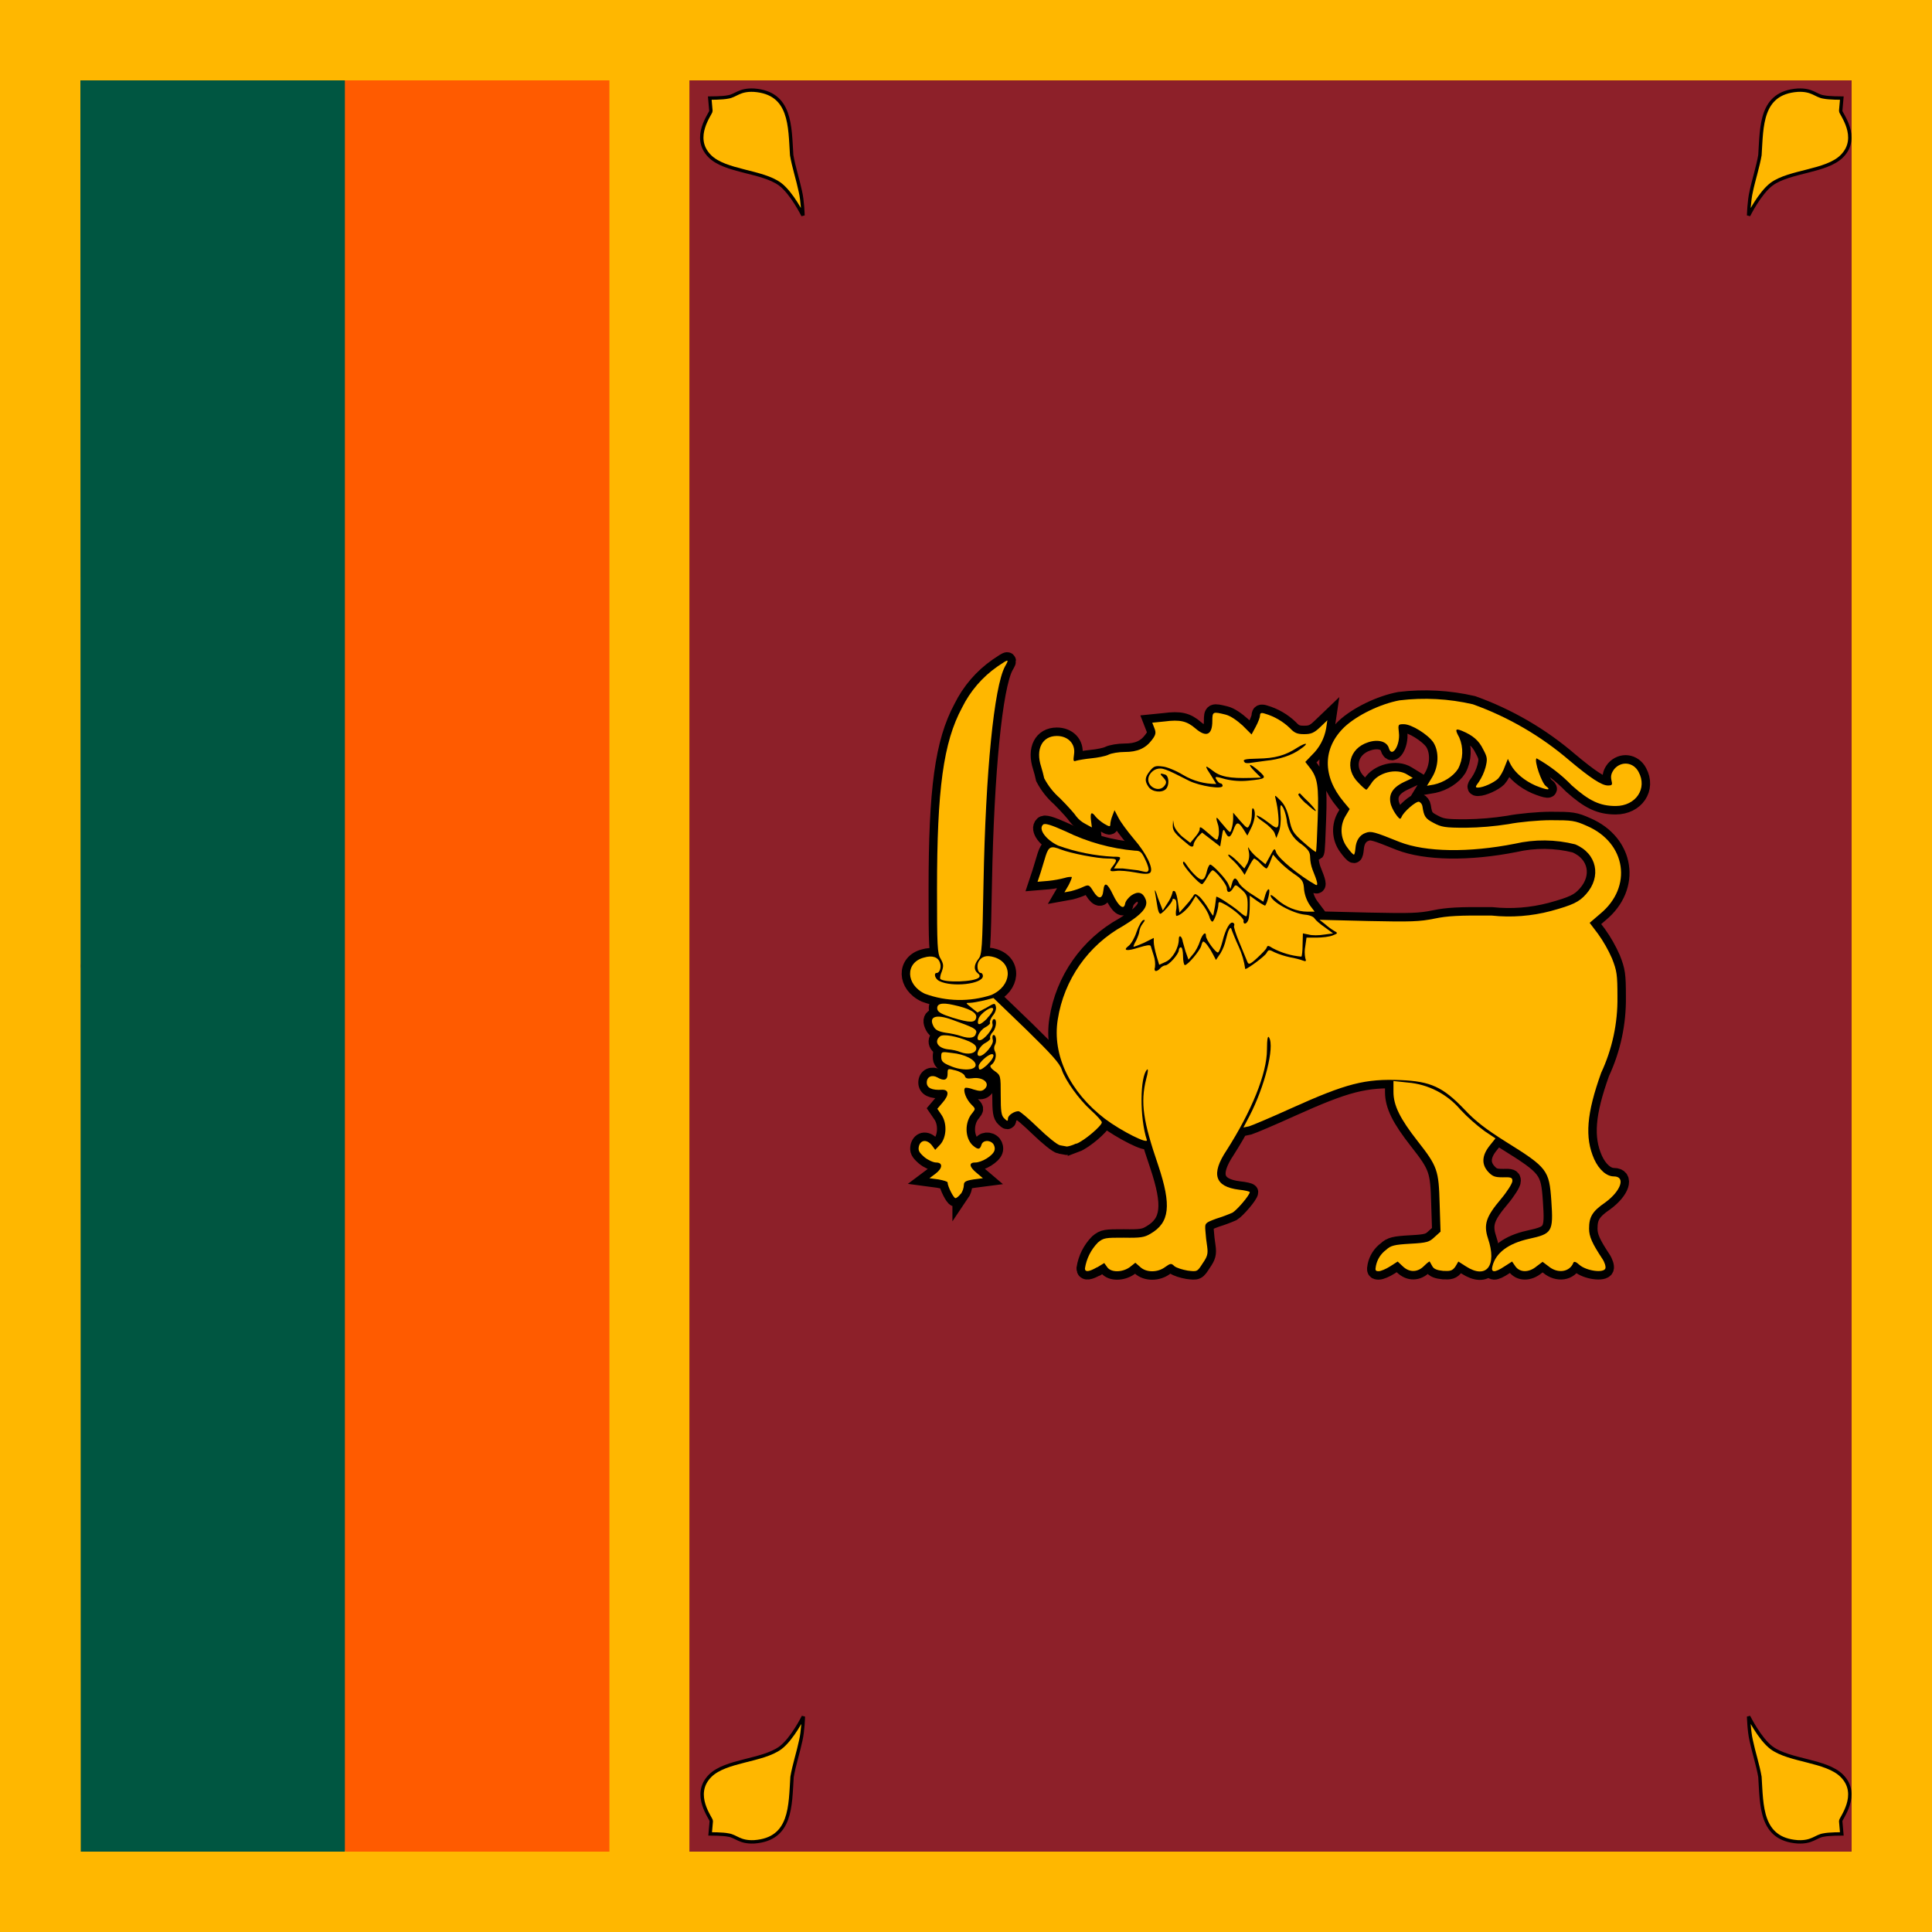
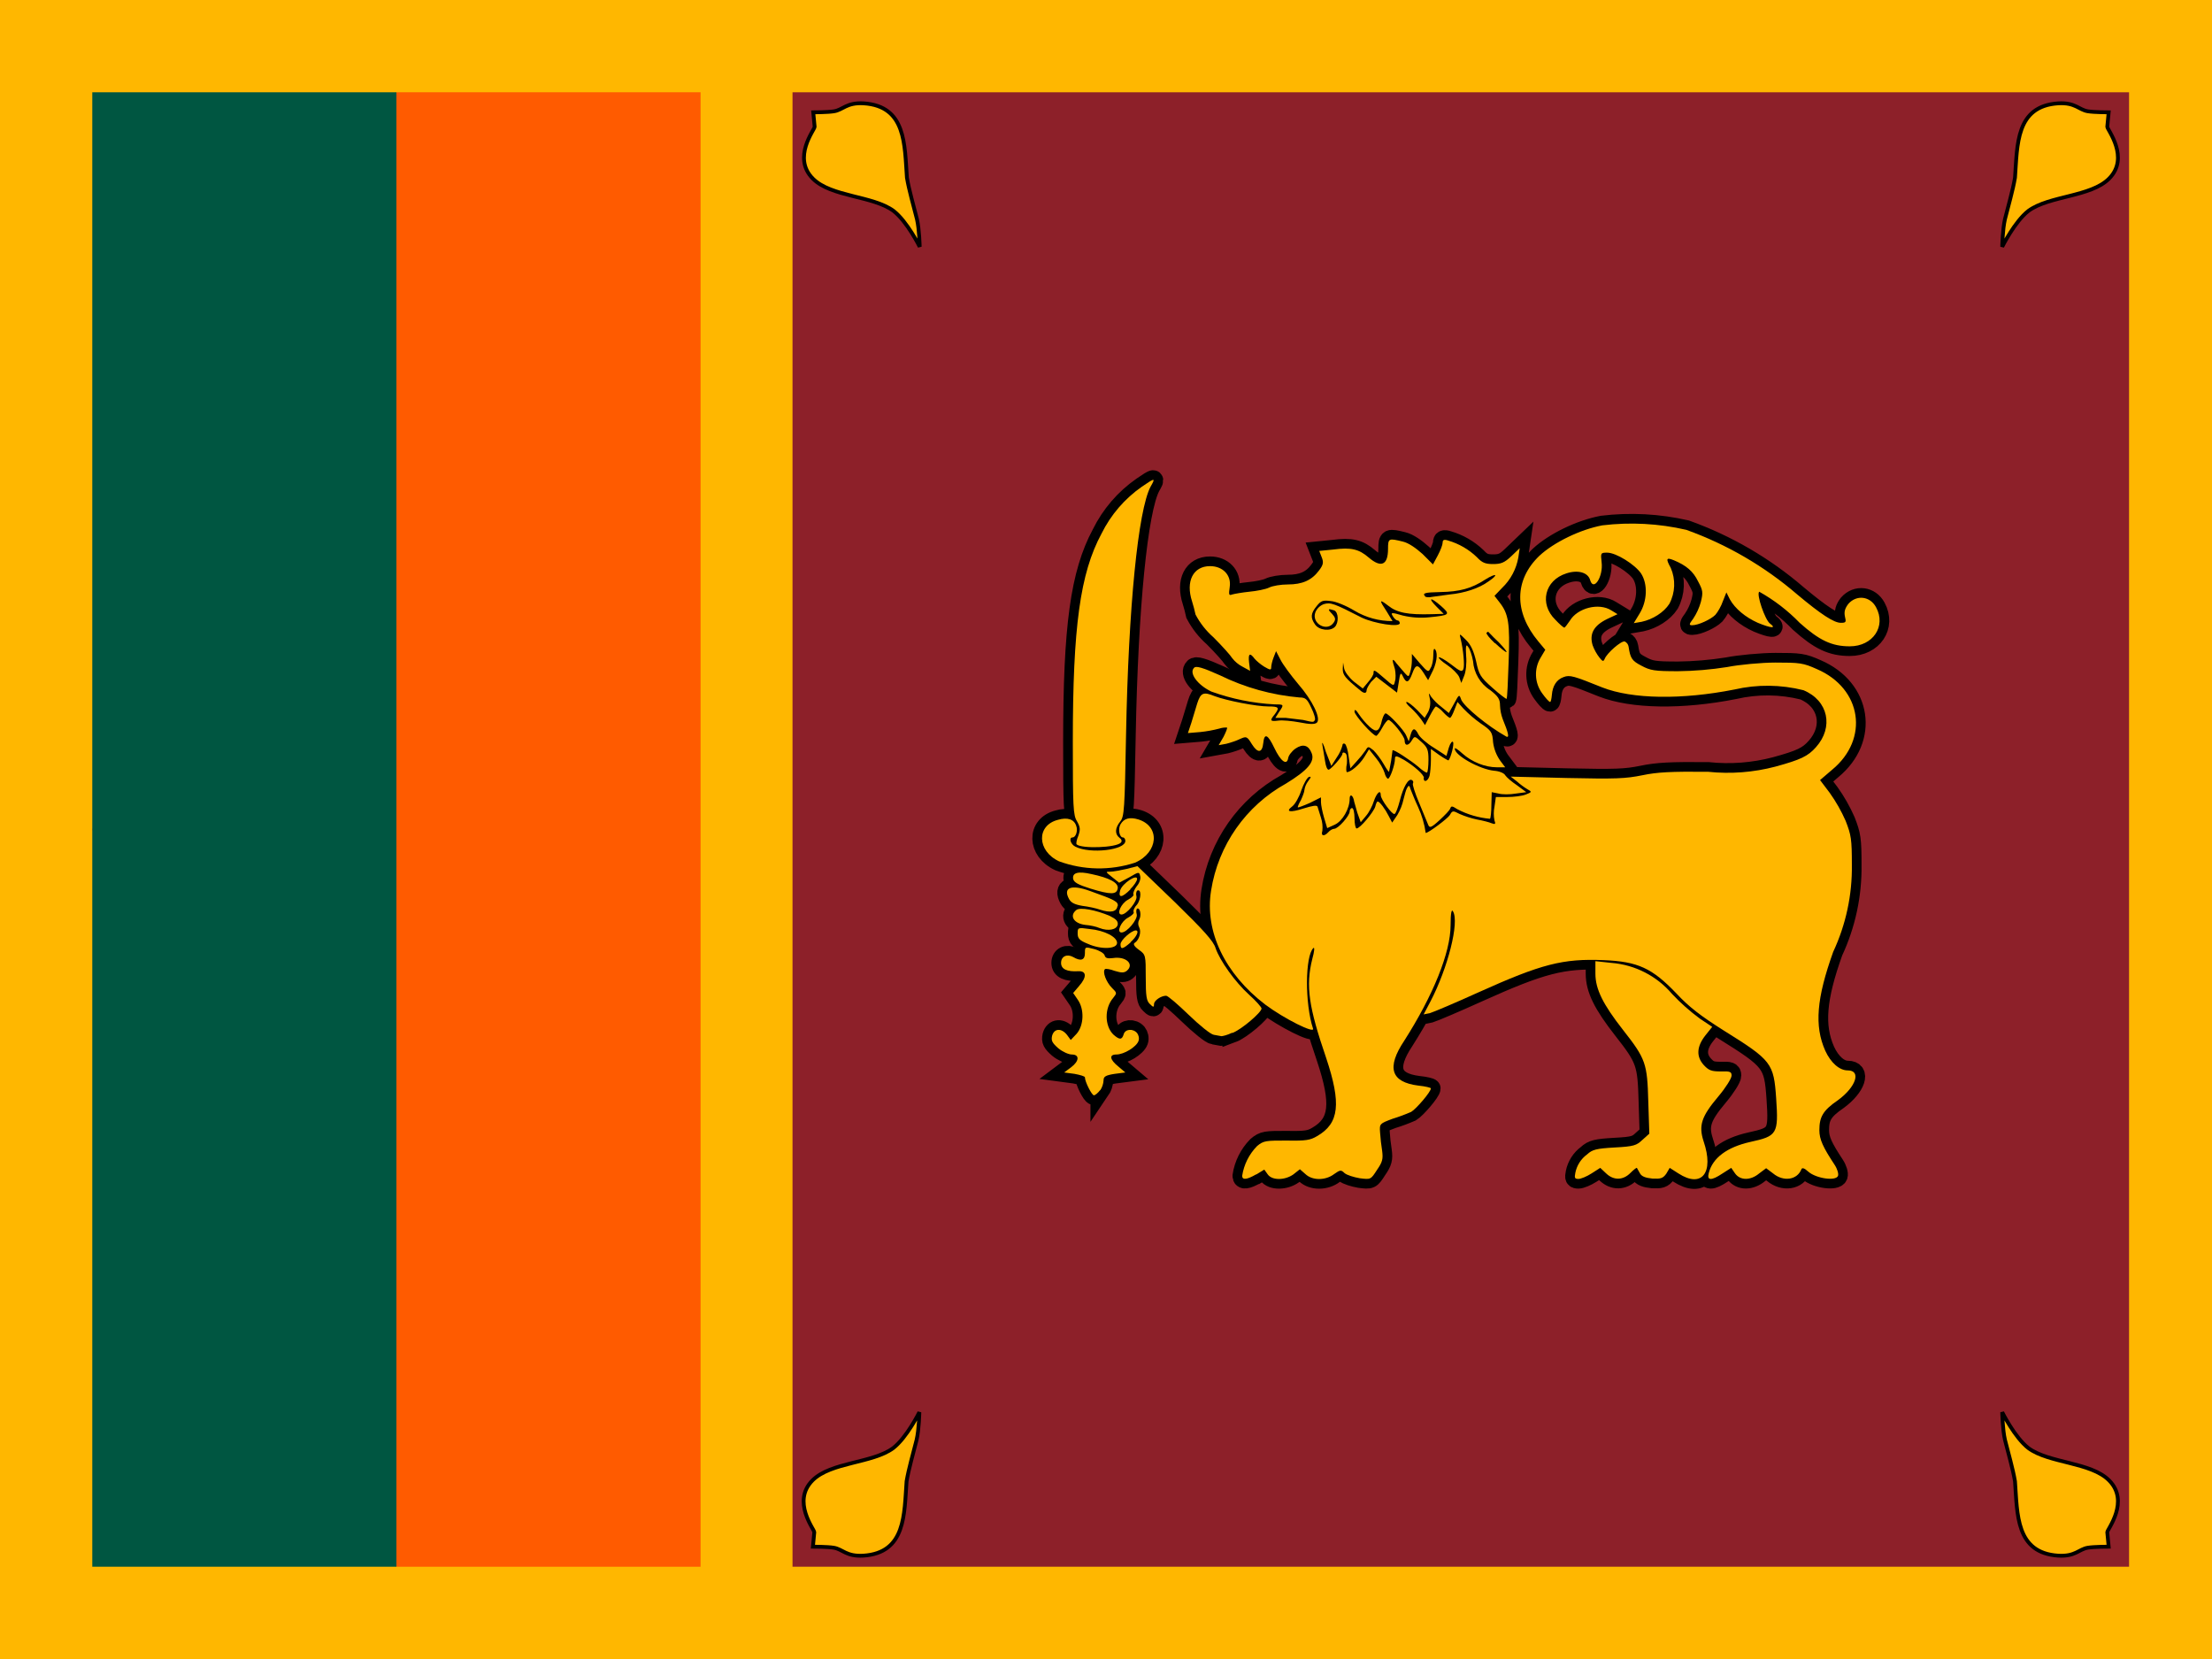
- <svg xmlns="http://www.w3.org/2000/svg" xmlns:xlink="http://www.w3.org/1999/xlink" id="flag-icon-css-lk" viewBox="0 0 512 512">
-   <path fill="#ffb700" d="M0 0h512v512H0z" />
-   <path fill="#ff5b00" d="M21.3 256L91.4 21.3h70.1v469.4h-70z" />
-   <path fill="#005641" d="M21.3 21.3h70.1v469.4h-70z" />
-   <path fill="#8d2029" d="M182.7 21.3h308v469.4h-308z" />
-   <path id="a" fill="#ffb700" stroke="#000" stroke-width=".9" d="M463.4 454.9s2.9 5.9 6.1 8.3c4.8 3.5 14.5 3.3 18.6 7.4 5 5-.4 11.4-.3 12l.3 3.4s-3.4 0-4.8.3c-2.1.3-3 2-6.9 1.8-9.9-.7-9.5-9.6-10-17.2-.5-3-1.7-6.7-2.3-9.6-.6-2.5-.7-6.4-.7-6.4z" />
-   <use width="100%" height="100%" transform="matrix(-1 0 0 1 676.3 0)" xlink:href="#a" />
-   <use width="100%" height="100%" transform="matrix(1 0 0 -1 0 512)" xlink:href="#a" />
-   <use width="100%" height="100%" transform="rotate(180 338.1 256)" xlink:href="#a" />
-   <g transform="matrix(.8 0 0 .8 0 3.2)">
+ <svg xmlns="http://www.w3.org/2000/svg" xmlns:xlink="http://www.w3.org/1999/xlink" id="flag-icon-css-lk" viewBox="0 0 640 480">
+   <path fill="#ffb700" d="M0 0h640v480H0z" />
+   <path fill="#ff5b00" d="M26.7 240l88-213.3h88v426.6h-88z" />
+   <path fill="#005641" d="M26.7 26.7h88v426.6h-88z" />
+   <path fill="#8d2029" d="M229.3 26.7H616v426.6H229.3z" />
+   <path id="a" fill="#ffb700" stroke="#000" stroke-width="1.1" d="M579.3 408.6s3.6 7.3 7.6 10.4c6 4.4 18 4 23.3 9.3 6.1 6.1-.5 14.2-.5 15l.4 4.2s-4.2 0-6 .3c-2.6.4-3.6 2.6-8.6 2.3-12.3-.8-11.8-12-12.5-21.5-.6-3.6-2-8.4-2.9-12-.7-3-.8-8-.8-8z" />
+   <use width="100%" height="100%" transform="matrix(-1 0 0 1 845.3 0)" xlink:href="#a" />
+   <use width="100%" height="100%" transform="matrix(1 0 0 -1 0 480)" xlink:href="#a" />
+   <use width="100%" height="100%" transform="rotate(180 422.7 240)" xlink:href="#a" />
+   <g transform="translate(0 -76)">
    <use width="100%" height="100%" stroke="#000" stroke-width="5.6" xlink:href="#b" />
    <g id="b" fill="#ffb700">
      <path d="M363.5 415.8l2.3-1.4 1 1.4c1.3 1.8 5 1.7 7.4 0l1.9-1.5 1.6 1.4c2 1.9 5.8 1.9 8.3 0 1.7-1.2 2-1.3 3-.3.7.6 2.7 1.2 4.4 1.5 3.2.4 3.2.4 5-2.4 1.6-2.3 1.8-3.2 1.5-5.5a59.4 59.4 0 0 1-.6-5.3c-.2-2.6-.1-2.6 3.6-4a50.5 50.5 0 0 0 5.4-2c1.5-.9 5.7-5.8 5.7-6.8 0-.2-1.6-.6-3.6-.8-8-1-9.3-5.2-4.1-13 8.3-13 13.4-25.5 13.4-33.4 0-3.6.3-4.8.7-4 1.9 3.1-1.5 16.4-6.5 26l-2 3.8 1.9-.4c1-.3 7.4-3 14-6 18.2-8.2 24.4-9.8 36.2-9.3 9.9.4 14 2.3 21 9.6 3.7 4 7.3 6.7 13.8 10.8 13.8 8.6 14.4 9.4 15.1 19.6.7 10.3.3 10.9-7.5 12.6-6.7 1.5-10.9 4.6-12 9-.6 2.2.7 2.3 4 .1l2.5-1.6 1.1 1.6c1.5 2.1 4.5 2.1 7 0l2-1.5 2 1.5c3 2.5 7 1.9 8.2-1.2.2-.5.8-.4 2 .7 2.3 2 8 2.8 8.6 1.2.2-.6-.2-2-1-3.2-3.3-5-4.4-7.3-4.4-10 0-3.8 1-5.7 5.4-8.7 5.2-3.8 6.8-8.6 2.8-8.6-2.4 0-4.9-2.2-6.5-5.7-3.2-7.2-2.5-15.2 2.3-28.6a57.6 57.6 0 0 0 5.4-25.2c0-7.4-.2-8.6-1.8-12.7a45.4 45.4 0 0 0-4.6-8.1l-2.8-3.7 3.5-3c10.8-8.9 8.6-23.5-4.4-29.1-4-1.8-5-1.9-12-1.9-4 0-10.5.6-14 1.3a98.2 98.2 0 0 1-14.2 1.2c-6.8 0-8-.2-10.6-1.6-2.7-1.4-3.2-2.1-3.7-5.5a2 2 0 0 0-1.1-1.5c-1-.3-5.2 3.4-5.8 5-.4.9-.6.8-1.5-.3a13.4 13.4 0 0 1-2-3.6c-1-3.3.3-5.7 4.2-7.6l3-1.4-1.8-1.1c-3.6-2.3-9.8-.7-12 3-.7 1-1.4 2-1.6 2-.2 0-1.4-1-2.6-2.3-4.7-4.6-3.1-11.4 3.2-13.4 3.3-1.1 6.3-.3 6.9 2 1 3.3 3.8-1.1 3.3-5.2-.3-2.7-.3-2.8 1.6-2.8 2.6 0 8 3.4 9.8 6 2 3.1 1.8 8-.4 11.6l-1.7 2.8 2.3-.4c3.2-.7 6.4-2.7 8-5.2a12 12 0 0 0 .4-10.4c-1.5-2.7-1.3-3.1.9-2.2 3.6 1.5 5.6 3.2 7 6.1 1.4 2.6 1.5 3.2.8 6a17 17 0 0 1-2.2 4.8c-1.2 1.6-1.3 1.9-.3 1.9 1.8 0 5.4-1.7 6.7-3 .7-.8 1.7-2.5 2.2-4l1-2.5 1 2c1.5 2.7 4.5 5.2 8.1 6.8 3.9 1.6 5.5 1.7 3.5.2-1.4-1-4-8.5-3.1-9.2a51 51 0 0 1 11.7 9c5.7 5.1 9.3 6.8 14.5 6.8 6.7 0 10.6-5.8 7.6-11.3-1.7-3.2-5.6-3.7-8-1-1 1.3-1.3 2.3-1 3.7.4 1.6.3 1.8-1.2 1.8-2 0-5.8-2.5-12.6-8.2a102 102 0 0 0-32.1-18.7 70.4 70.4 0 0 0-24.3-1.3c-6.4 1.2-14 4.9-18.2 8.8-7.3 7-7.4 16.3-.3 24.8l2 2.4-1.3 2.2a9.3 9.3 0 0 0 .4 10.4c1 1.4 2 2.5 2.3 2.5.2 0 .4-.9.5-2 .2-2.7 1.4-4.5 3.4-5.2 1.8-.7 3-.3 11.2 3 8.7 3.4 23 3.6 38.2.6a42.6 42.6 0 0 1 20 .2c7.2 3 8.8 10.7 3.6 16.5-2.3 2.6-4.4 3.6-11.7 5.6a54.3 54.3 0 0 1-19.5 1.5c-10.8-.1-14.7.1-19 1-4.9 1-7.8 1.1-21.8.8l-16.3-.4 1.8 1.4a22 22 0 0 0 3.1 2.3c1.3.7 1.2.8-.6 1.5-1 .4-3.4.7-5.3.7h-3.3l-.4 2.8a10 10 0 0 0 0 4c.4 1 .2 1.2-.8.8-.7-.3-2.6-.8-4.3-1.1a26.7 26.7 0 0 1-5-1.6c-1.9-1-2.1-1-2.8.3-.6 1-6.2 5.2-7 5.2a26.7 26.7 0 0 0-2.2-7.5c-1-2.1-1.9-4.5-2.2-5.2-.3-1.1-.5-1.2-1-.3-.3.5-.7 2-1 3.2a15.5 15.5 0 0 1-1.8 4.6l-1.5 2.2-1-1.9c-1-2-2.6-4.2-3.2-4.2-.2 0-.5.6-.7 1.5-.5 1.6-4.4 6.3-5.4 6.3-.3 0-.6-1.3-.6-3 0-1.5-.3-2.9-.7-2.9-.4 0-.7.5-.7 1 0 1.2-3.3 5-4.5 5-.4 0-1.2.4-1.7 1-1.2 1.3-2.2 1.1-1.7-.4a9 9 0 0 0-.4-3.8l-1-3.2c-.2-.5-1.4-.3-4 .5-4 1.3-5.4 1-3.3-.6.8-.6 2-2.7 2.6-4.6.7-2 1.7-3.7 2.2-3.9.7-.2.7 0-.2 1.2a5.7 5.7 0 0 0-1.1 2.6c0 .5-.5 1.8-1 2.9-.6 1-1 2-.9 2.1s1.7-.5 3.5-1.3l3.2-1.6v1.4c0 .8.4 2.8.9 4.5l.9 3 2.2-1c2.2-1 4.3-4.6 4.3-7.5 0-1.4.8-1.2 1.2.3 0 .4.6 2.1 1 3.7l1 2.8 1.5-1.8c.9-1 1.9-3 2.3-4.3.8-2.4 2-3.5 2-1.7 0 1.2 3.4 5.8 4 5.4.4-.2 1-1.9 1.5-3.8 1-4 2.5-6.6 3.5-6 .4.2.5.6.3 1-.2.2.6 2.8 1.8 5.6a2557.7 2557.7 0 0 1 2.6 6.3c.4 1 .8 1 3.3-1.3 1.5-1.4 3-2.9 3.1-3.4.3-.8.6-.7 2 .2a25 25 0 0 0 9.5 2.8c.2-.2.4-2 .4-4l.1-3.7 2 .4c1 .3 3.3.3 5 0l3-.4-2.7-2c-1.5-1-3-2.3-3.4-2.9-.3-.6-1.7-1.2-3.2-1.3-4.1-.4-11.4-4.4-11.4-6.4 0-.4 1 .3 2.2 1.4 2.8 2.5 6.6 4 10 4h2.4l-1.5-2a11.9 11.9 0 0 1-2-5.2c-.2-3-.5-3.4-3.6-5.5a35.2 35.2 0 0 1-5-4.3l-1.7-1.9-.9 2.3c-.5 1.3-1 2.3-1.3 2.3-.2 0-1.2-.8-2-1.7a7 7 0 0 0-2-1.6c-.3 0-1 1.2-1.8 2.7l-1.4 2.7-1-1.5a23.8 23.8 0 0 0-3-3.4c-1.2-1-1.7-1.8-1.3-1.8.4 0 1.7 1 3 2.3l2.2 2.3 1-1.7a6 6 0 0 0 .5-3.8c-.4-1.8-.3-1.9.3-.7a16 16 0 0 0 3 3l2.2 1.8 1.5-2.7c1.5-2.8 1.5-2.8 2.1-1.1 1 2.1 7.5 7.5 13 10.6 1 .5.6-1.1-1-5a12.7 12.7 0 0 1-.8-4c0-1.8-.5-2.6-2.8-4.4a10.9 10.9 0 0 1-5-8.4c-.3-1.7-.9-3.5-1.4-4.1-.6-1-.8-.4-.6 2.6.2 2.1-.1 4.7-.6 5.8l-.8 2-.6-1.7c-.4-.9-2-2.5-3.5-3.5s-2.6-2-2.4-2.2c.2-.2 1.8.7 3.5 2 2.7 2.1 3.2 2.3 3.6 1.4.4-1 0-5.6-.8-8.8-.4-1.6-.4-1.6 1.6.4 1.4 1.4 2.2 3.2 2.9 6.2.8 3.8 1.2 4.5 4.7 7.6 2.1 1.9 4 3.3 4.1 3.2.2-.2.4-5 .6-10.8.4-11.1 0-13.8-2.7-17.2l-1.4-1.8 2.2-2.3a16 16 0 0 0 4.7-8.8l.4-2.7-2.4 2.3c-2 1.9-3 2.3-5.3 2.3s-3.2-.4-4.7-2a20 20 0 0 0-8.3-4.8c-1.2-.4-1.6-.2-1.6.6 0 .6-.6 2.2-1.4 3.7l-1.4 2.6-3-3c-1.9-1.7-4-3.2-5.7-3.6-4.1-1-4.3-1-4.3 2.1 0 4.7-2 5.6-5.6 2.5-2.8-2.4-5-3-10.3-2.3l-4 .4.7 1.8c.6 1.5.5 2.2-.8 3.9-2.1 2.8-4.8 4-9 4-2 0-4.4.4-5.4.9s-3.6 1-5.7 1.2c-2 .2-4.3.6-5 .8-1 .4-1 0-.7-2.2.5-3.4-2-6-5.7-6-4.9 0-7.1 4.4-5.2 10.2a44.6 44.6 0 0 1 1 3.8 23 23 0 0 0 5.2 6.6c2.6 2.6 5 5.3 5.4 6a9 9 0 0 0 3 2.5l2.2 1.2-.3-2.4c-.3-2.6.2-3 1.6-1.1.5.6 1.8 1.7 2.8 2.3 1.7 1 2 1 2 .2 0-.6.3-1.9.7-2.9l.7-1.8 1.3 2.5c.7 1.4 3 4.5 5.1 7 4.1 4.7 6.7 10 5.4 11.2-.6.5-2 .5-5-.1-2.2-.4-5-.7-6.2-.5-2.3.3-2.5 0-1-1.8 1.5-2 1.2-2.3-1.8-2.3-3.5 0-12.2-1.7-15.6-3-3.2-1.3-4-1-5 2.1l-1.7 5.6-1 3 3.6-.3a37 37 0 0 0 5.5-1 6 6 0 0 1 2.2-.3c.2.1-.3 1.3-1 2.7l-1.4 2.4 2.2-.4c1.2-.3 3-.9 4-1.4 1.8-.8 2-.8 3.4 1.5 1.7 2.7 3 2.6 3.3-.3.3-3 1.3-2.6 3.2 1.4 1.8 3.8 3.6 5.2 4 3 .1-.8 1-2 2.1-2.8 2.2-1.5 3.8-1 4.7 1.3 1 2.5-1.2 5-7.4 8.8a43 43 0 0 0-21.7 31c-1.9 11.8 4 24 15.6 32.9 5.6 4.2 14.5 8.6 13.9 7-2.4-7.3-2.3-21 .1-23.3.4-.4.3 1-.3 3.1-2 7.9-1 14.1 4 28.7 4.4 13.2 3.8 18.9-2.6 22.6-2 1.2-3.3 1.4-8.8 1.3-6 0-6.7 0-8.6 1.6a15.7 15.7 0 0 0-4.3 8.6c0 1.3 1.4 1.1 4-.4z" />
      <path d="M460.5 415.5l2.5-1.6 1.7 1.6c2.2 2.1 4.9 2 7-.1 1-1 1.8-1.6 1.9-1.5l.9 1.6c.5.9 1.6 1.3 3.6 1.5 2.3.1 3 0 4-1.4l1-1.7 2.5 1.6c6.8 4.4 10.4-.2 7.3-9.3-1.5-4.6-.6-7.2 4.3-13 2.1-2.5 3.8-5.2 3.8-6 0-1.1-.4-1.3-3.2-1.2-2.6 0-3.4-.3-4.8-1.8-2.3-2.5-2.1-5.4.4-8.6l2-2.5-3.6-2.4a59.7 59.7 0 0 1-8-7.1 25.7 25.7 0 0 0-17.5-9l-4.7-.5v3.6c0 4.5 2.2 8.9 8 16.3 6.6 8.4 7 9.7 7.3 20.7l.3 9.3-2 1.8c-1.7 1.6-2.4 1.9-8 2.2-5.3.3-6.5.6-8 2a8.7 8.7 0 0 0-3.4 5.3c-.3 1.5-.2 1.8.9 1.8.7 0 2.4-.7 3.8-1.6zm-142.2-24a5.8 5.8 0 0 0 1-3c0-1 .6-1.4 3.2-1.8l3.1-.4-2-1.7c-2.5-2-2.8-3.5-.6-3.5s5.8-2.2 6.4-3.9c.3-.8 0-1.8-.4-2.3-1.2-1.4-3.5-1.2-3.9.4-.5 1.6-1.2 1.6-3 0-2.5-2.5-2.6-7.6 0-10.6 1.1-1.4 1.1-1.4-.4-2.9-1.6-1.6-2.8-4.6-2-5.4.2-.2 1.5 0 2.8.5 2 .6 2.7.6 3.5 0 2.3-1.9-.2-4.3-4-3.7-1.6.2-2.2 0-2.4-.8-.2-.6-1.5-1.4-3-1.8-2.7-.7-2.7-.7-2.7 1.2 0 2-1.2 2.4-3.4 1.1-1.8-1-3.5-.2-3.5 1.7 0 1.8 1.7 2.6 5 2.4 2.4-.1 2.5 1.7.2 4.3l-1.7 2 1.3 1.9c2 2.8 1.8 7.5-.3 9.9l-1.7 1.8-1.1-1.5c-1.6-2-3.7-1.9-4.3.3-.3 1.4 0 2 1.8 3.6 1.2 1 3 1.8 3.9 1.8 2.3 0 2.2 1.9-.2 3.7l-2 1.5 3 .4c1.6.3 3 .7 3 1 0 1.3 2 5.2 2.6 5.2.4 0 1.2-.7 1.8-1.5z" />
      <path d="M356.5 374.9c2.7-1 8.5-6 8.5-7.1 0-.4-1.6-2.2-3.6-4-4-3.6-8.5-9.9-9.7-13.5-.6-2-3.5-5.2-11.7-13.2l-10.9-10.5-3.1.8c-1.8.4-3.9.8-4.7.8-1.5 0-1.5 0 .5 1.6l2 1.6 3-1.6c2.7-1.6 2.8-1.6 3.1-.3.2.7-.2 2-1 2.9-.7.9-1.1 2-1 2.3.3.3-.4 1-1.5 1.6-2 1-3.5 4.3-1.9 4.3 1.5 0 4.7-4 4.3-5.3-.2-.7 0-1.4.2-1.6 1.3-.7 1.2 2.4 0 4-.8.8-1.2 1.8-1 2.2.2.3-.5 1-1.6 1.6-2 1-3.5 4.3-1.9 4.3s4.7-3.8 4.4-5.2c-.2-.7-.2-1.5.1-1.7.9-.4 1.3 2 .6 3.2a2.3 2.3 0 0 0 0 2.2c.7 1.3 0 3.7-1.3 4.5-.5.3-.2 1 1.2 2 2 1.4 2 1.6 2 8 0 5.4.2 6.8 1.2 7.7 1 1 1.2 1 1.2 0s2-2.4 3.5-2.4c.5 0 3.4 2.5 6.5 5.5s6.4 5.7 7.3 5.8l2.2.4c.3 0 1.7-.3 3.1-1zm-33.3-26.1c0-1.7-3.6-3.6-7.9-4-3.5-.5-3.5-.4-3.5 1.3 0 1.4.5 2 3 3 3.8 1.7 8.4 1.5 8.4-.3z" />
      <path d="M327.1 348.6c1.8-1.6 2.6-3.4 1.5-3.4-1.2 0-4.4 2.8-4.4 4 0 1.6.6 1.5 3-.6zm-3.7-5.1c.1-1-.5-1.6-2.3-2.5-4-1.7-8.6-2.6-9.7-1.7-2.1 1.7-.7 3.9 2.6 4.3 1.4.1 3.2.5 4.1.9 2.6 1 5 .5 5.3-1zm0-5.3c.2-1.3-.7-1.8-8-4.4-5.5-2-7.9-1-6.1 2.3.6 1.1 1.6 1.6 3.9 2 1.7.2 4 .7 5.1 1.1 3 1 4.8.6 5-1zm3.6-4.9c1.1-1.1 2-2.4 2-3 0-1.5-4.3 1.3-4.9 3.3-.6 2.3.5 2.2 3-.3zm-3.6-.3c.2-1.6-2.4-3-7.6-4.1-3.9-.9-5.6-.4-5.3 1.4.2 1 1.5 1.7 5 2.8 5.9 1.8 7.6 1.8 7.9-.1zm5-7.4c6.8-3 7.3-10.5 1-12.5-2.6-.8-4.2-.3-5.2 1.4-.8 1.4-.3 3.8.7 3.8.4 0 .7.5.7 1 0 2.7-10.2 3.8-14.4 1.7-1.5-.7-2-2.7-.9-2.7 1 0 1.6-2 1.1-3.3-.6-2-2.6-2.6-5.3-1.8-6.3 1.6-6.1 9 .3 12a33.6 33.6 0 0 0 22 .4z" />
      <path d="M324.3 319.8c.4-.4.2-1-.4-1.4-1.4-1.1-1.3-2.8.2-4.7 1.2-1.4 1.3-3.6 1.7-25.1.7-37.1 3.5-65 7.1-71.8 1.5-2.6 1.3-2.6-2.5 0a36 36 0 0 0-11.7 13.6c-6.2 11.5-8.3 27-8.3 60.2 0 18.8.1 21.3 1.2 23 1 1.8 1 2.4.4 4.2-.5 1.1-.7 2.3-.5 2.5 1.4 1.3 11.4 1 12.8-.5zm56.1-35.4c.3-.3-.2-2-1-3.6-1.2-2.6-1.7-3-3.4-3a65 65 0 0 1-23-6.4c-5.1-2.3-7-2.8-7.5-2.2-1.6 1.5 1 5 5 6.9a64 64 0 0 0 18.3 3.7c2.7 0 2.8 0 1.2 2.3l-1 1.6h3l5 .6c3 .7 3 .7 3.4.1z" />
      <path fill="#000" d="M412 301.1c0-1-2.9-3.5-5.7-5.2-2.3-1.3-2.7-1.4-2.7-.3 0 1.6-1.4 5.7-2 5.7-.3 0-.8-.8-1-1.7-.3-1-1.4-3-2.5-4.3l-2-2.5-1.4 2.3c-1.4 2.2-3.9 4.3-5 4.3-.2 0-.3-1.2 0-2.5.1-1.6 0-2.8-.5-3-.4-.3-.8-.2-.8.2 0 .8-3.4 4.6-4 4.6-.4 0-.8-1-1-2.4l-.8-4.8c-.2-1.2.3-.4 1 2l1.6 4.1 1.6-2.5a11 11 0 0 0 1.6-3.4c0-.5.3-.7.7-.5.4.2.9 1.9 1.1 3.7l.5 3.4 1.8-2a28.8 28.8 0 0 0 2.6-3.2c.7-1.2.8-1.2 2.3 0 .8.8 2.1 2.5 2.9 3.9s1.5 2.4 1.6 2.3l.6-3.2.4-3c.1-.5 5.4 3 7.4 4.7 1.2 1.1 2.4 1.9 2.6 1.7.2-.2.4-1.8.4-3.7 0-2.8-.3-3.6-2-5.1-2-1.8-2-1.8-2.8-.5-1 1.7-2.1 1.7-2.1 0 0-1.2-3.8-5.9-4.7-5.9-.3 0-1.1 1-1.8 2.3s-1.5 2.3-1.7 2.3c-1 0-6.3-6-6.3-7 0-.8.4-.6 1.3.8a21 21 0 0 0 3.1 3.6c2 1.8 2.8 1.4 3.6-2.1.3-1 .7-1.8 1-1.8.8 0 5.4 4.9 6 6.5l.7 1.6.5-1.8c.6-2.2 1.3-2.2 2.3-.2.4.8 2.4 2.6 4.4 3.8l3.7 2.4.7-2.4c.4-1.3 1-2 1.2-1.6.4.5-.6 4.5-1.3 5.3 0 .1-1.3-.6-2.6-1.5l-2.5-1.8v3.2c0 1.7-.2 3.8-.4 4.6-.5 1.6-1.7 2-1.7.6zm-18.5-25.4c-4.4-3.6-5-4.4-5-6.2l.1-1.8.3 1.7c.2 1 1.4 2.6 2.8 3.8l2.6 2 1.5-1.8c.9-1 1.6-2.2 1.6-2.6 0-1.2.2-1.1 3.2 1.5 2.6 2.3 2.7 2.3 3 .8.3-.8.2-2.4 0-3.5-1-3-.8-3.4.5-1.6l2.4 2.8c1 1.1 1.1 1.1 1.5-.3.3-.9.5-2.4.5-3.4v-1.9l2.3 2.7c2.3 2.6 2.5 2.7 3.1 1.4.5-.7.8-2.4.8-3.7 0-1.8.2-2.2.6-1.6.8 1.2.3 4.2-1.1 6.8l-1 2-1.3-2.1c-1.7-2.6-2.3-2.6-3.3.2-1 2.7-1.7 2.9-2.7.8-.6-1.3-.8-1.1-1.2 1.7l-.5 3-3-2.3-3-2.3-1.5 1.5c-.7.9-1.3 2-1.3 2.4 0 1-.8 1-1.9 0zm39-13.6c-1.5-1.4-2.6-2.8-2.4-3 .3-.3.5-.4.6-.2a67 67 0 0 0 3 3c3.4 3.6 2.7 3.7-1.1.2zm-52-5.4c-1.4-2-1.3-3.2.5-5.4 1.2-1.5 1.8-1.7 4-1.4 1.5.1 4.6 1.4 6.9 2.8a21.2 21.2 0 0 0 11 3l-1.7-2.8c-2.2-3.3-2.2-3.7.4-1.7 2.6 2.1 5.7 2.7 12.7 2.5l3.4-.1-2-2c-2.7-2.7-1.9-3 1.2-.3 2.8 2.5 2.7 2.7-3.4 3.3a23 23 0 0 1-7.6-.5c-3.4-1-3.6-.9-2.9.2.4.7 1 1.2 1.3 1.2.4 0 .7.4.7.8 0 1.3-7.4.1-11-1.6-8-4.1-9-4.5-11-3.9a4.3 4.3 0 0 0-2.4 2.3c-1.3 3.3 3.4 5.9 5.3 3 .6-.9.5-1.4-.5-2.5-1.4-1.4-1.2-1.6.6-1 1.3.5 1.4 3.6.2 4.8-1.3 1.3-4.5 1-5.7-.7z" />
      <path fill="#000" d="M412.4 248.6c-1-1-.2-1.2 4.3-1.3 5.6-.1 9-1 13-3.6 3.2-2 4.1-1.6 1 .5-2.7 2-7 3.4-11.3 3.8l-5.1.7c-.8.2-1.7.1-2-.1z" />
    </g>
  </g>
</svg>
